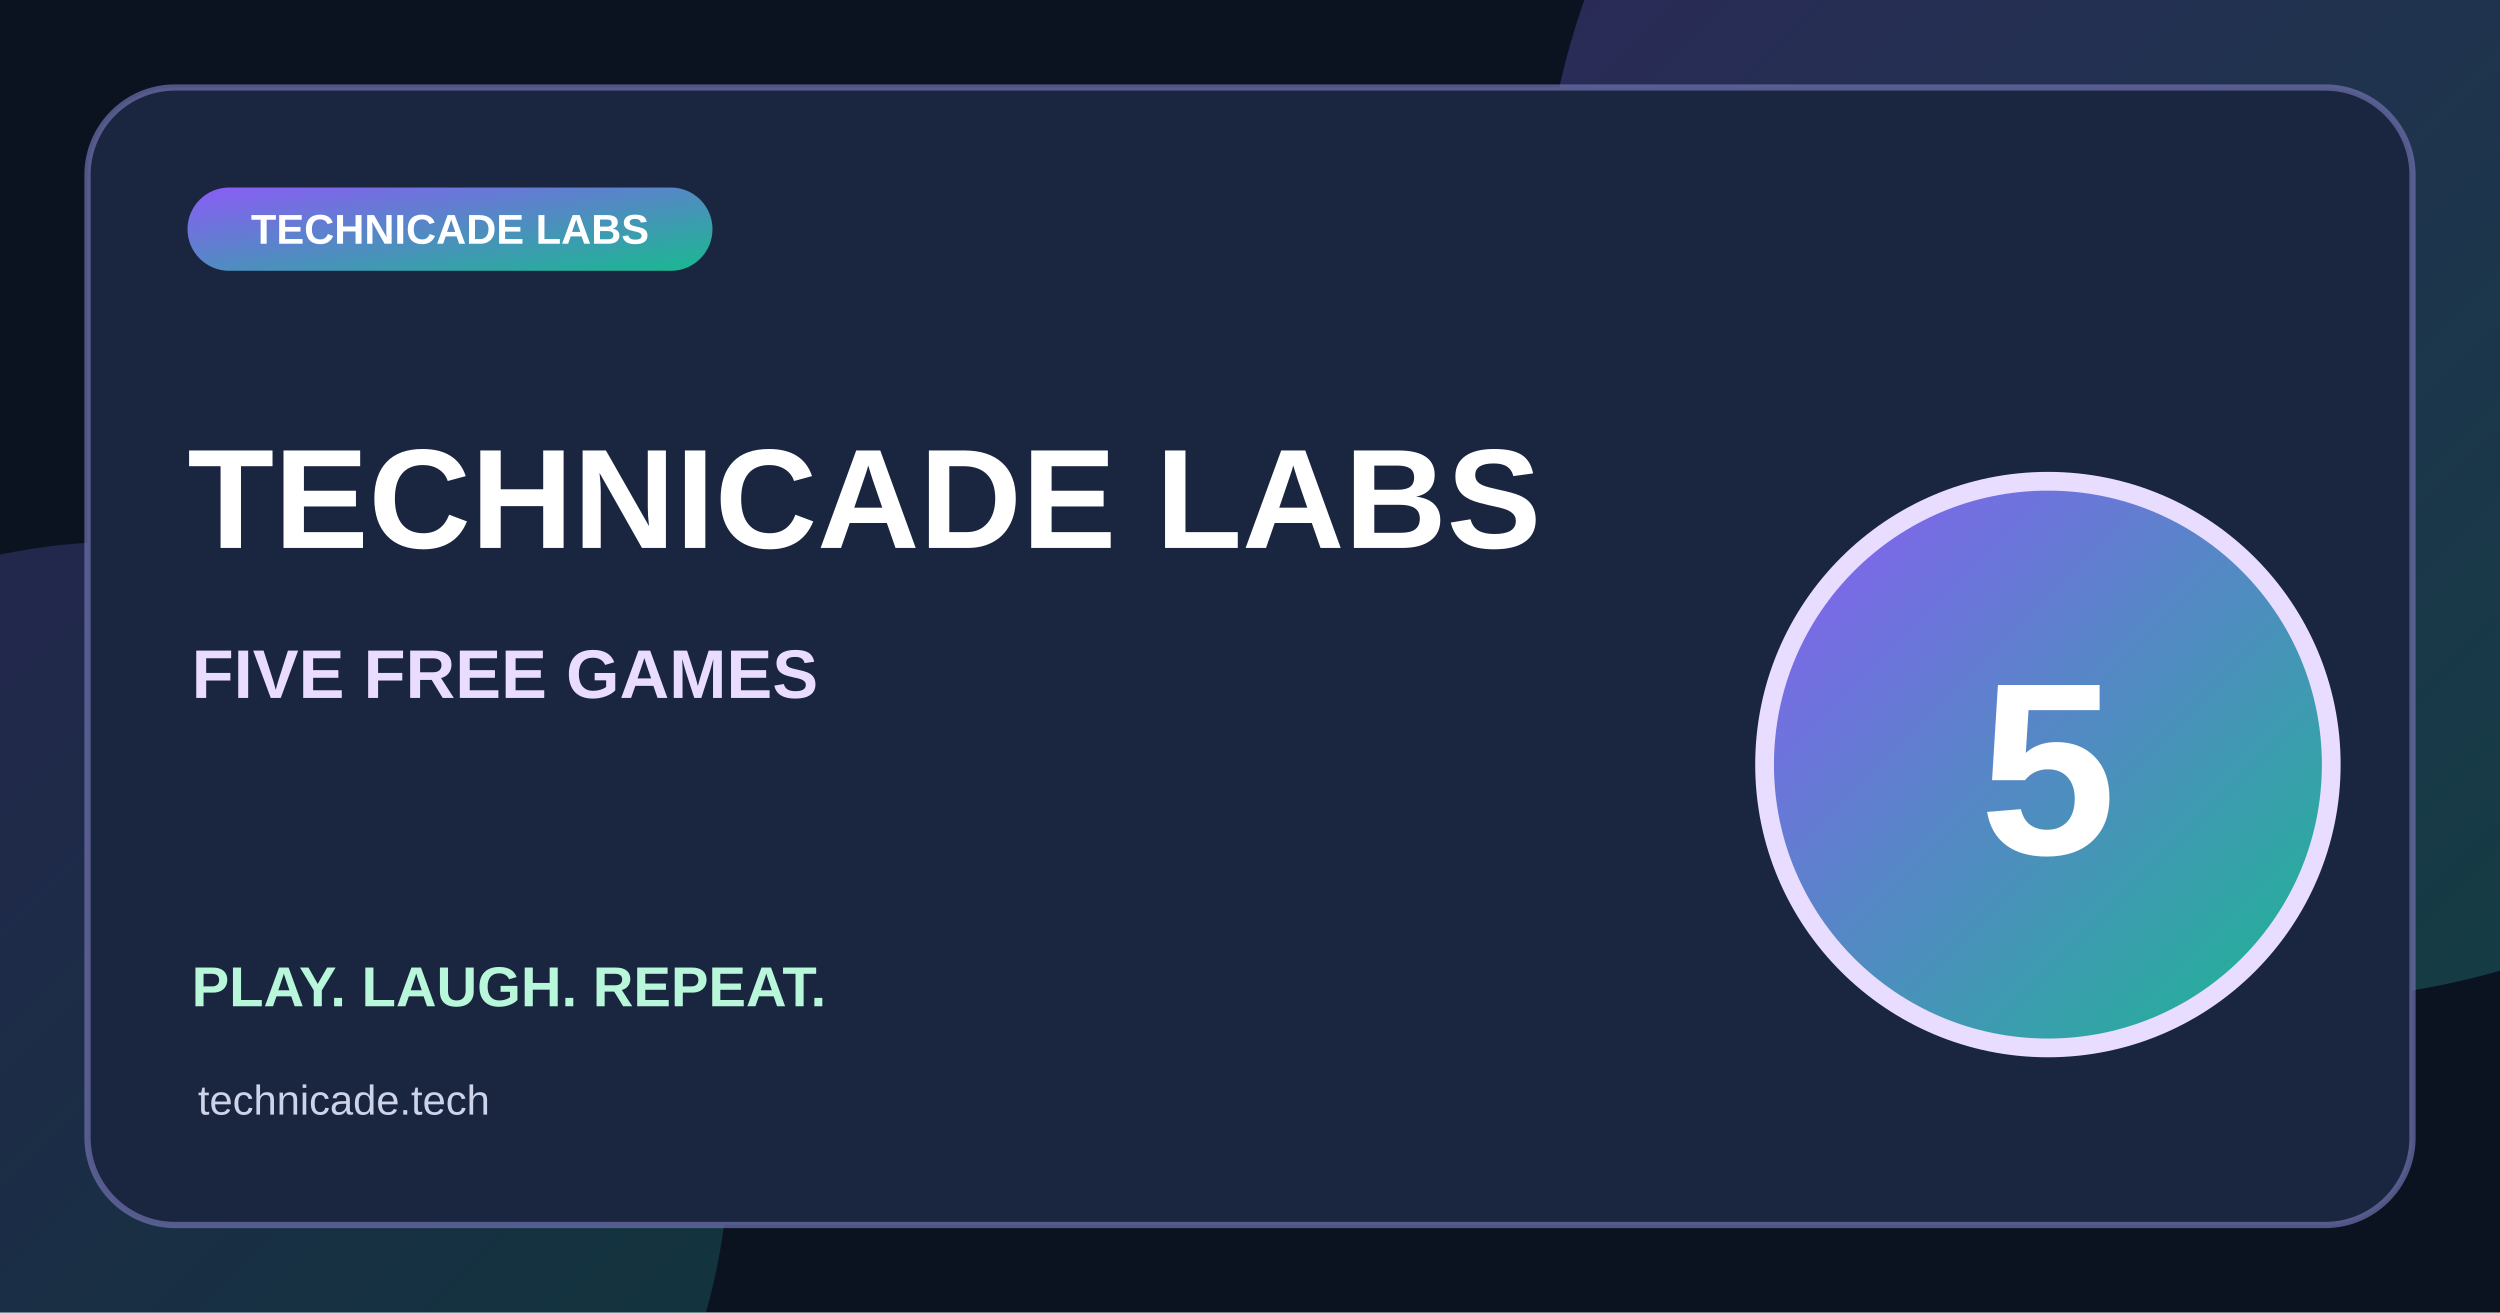
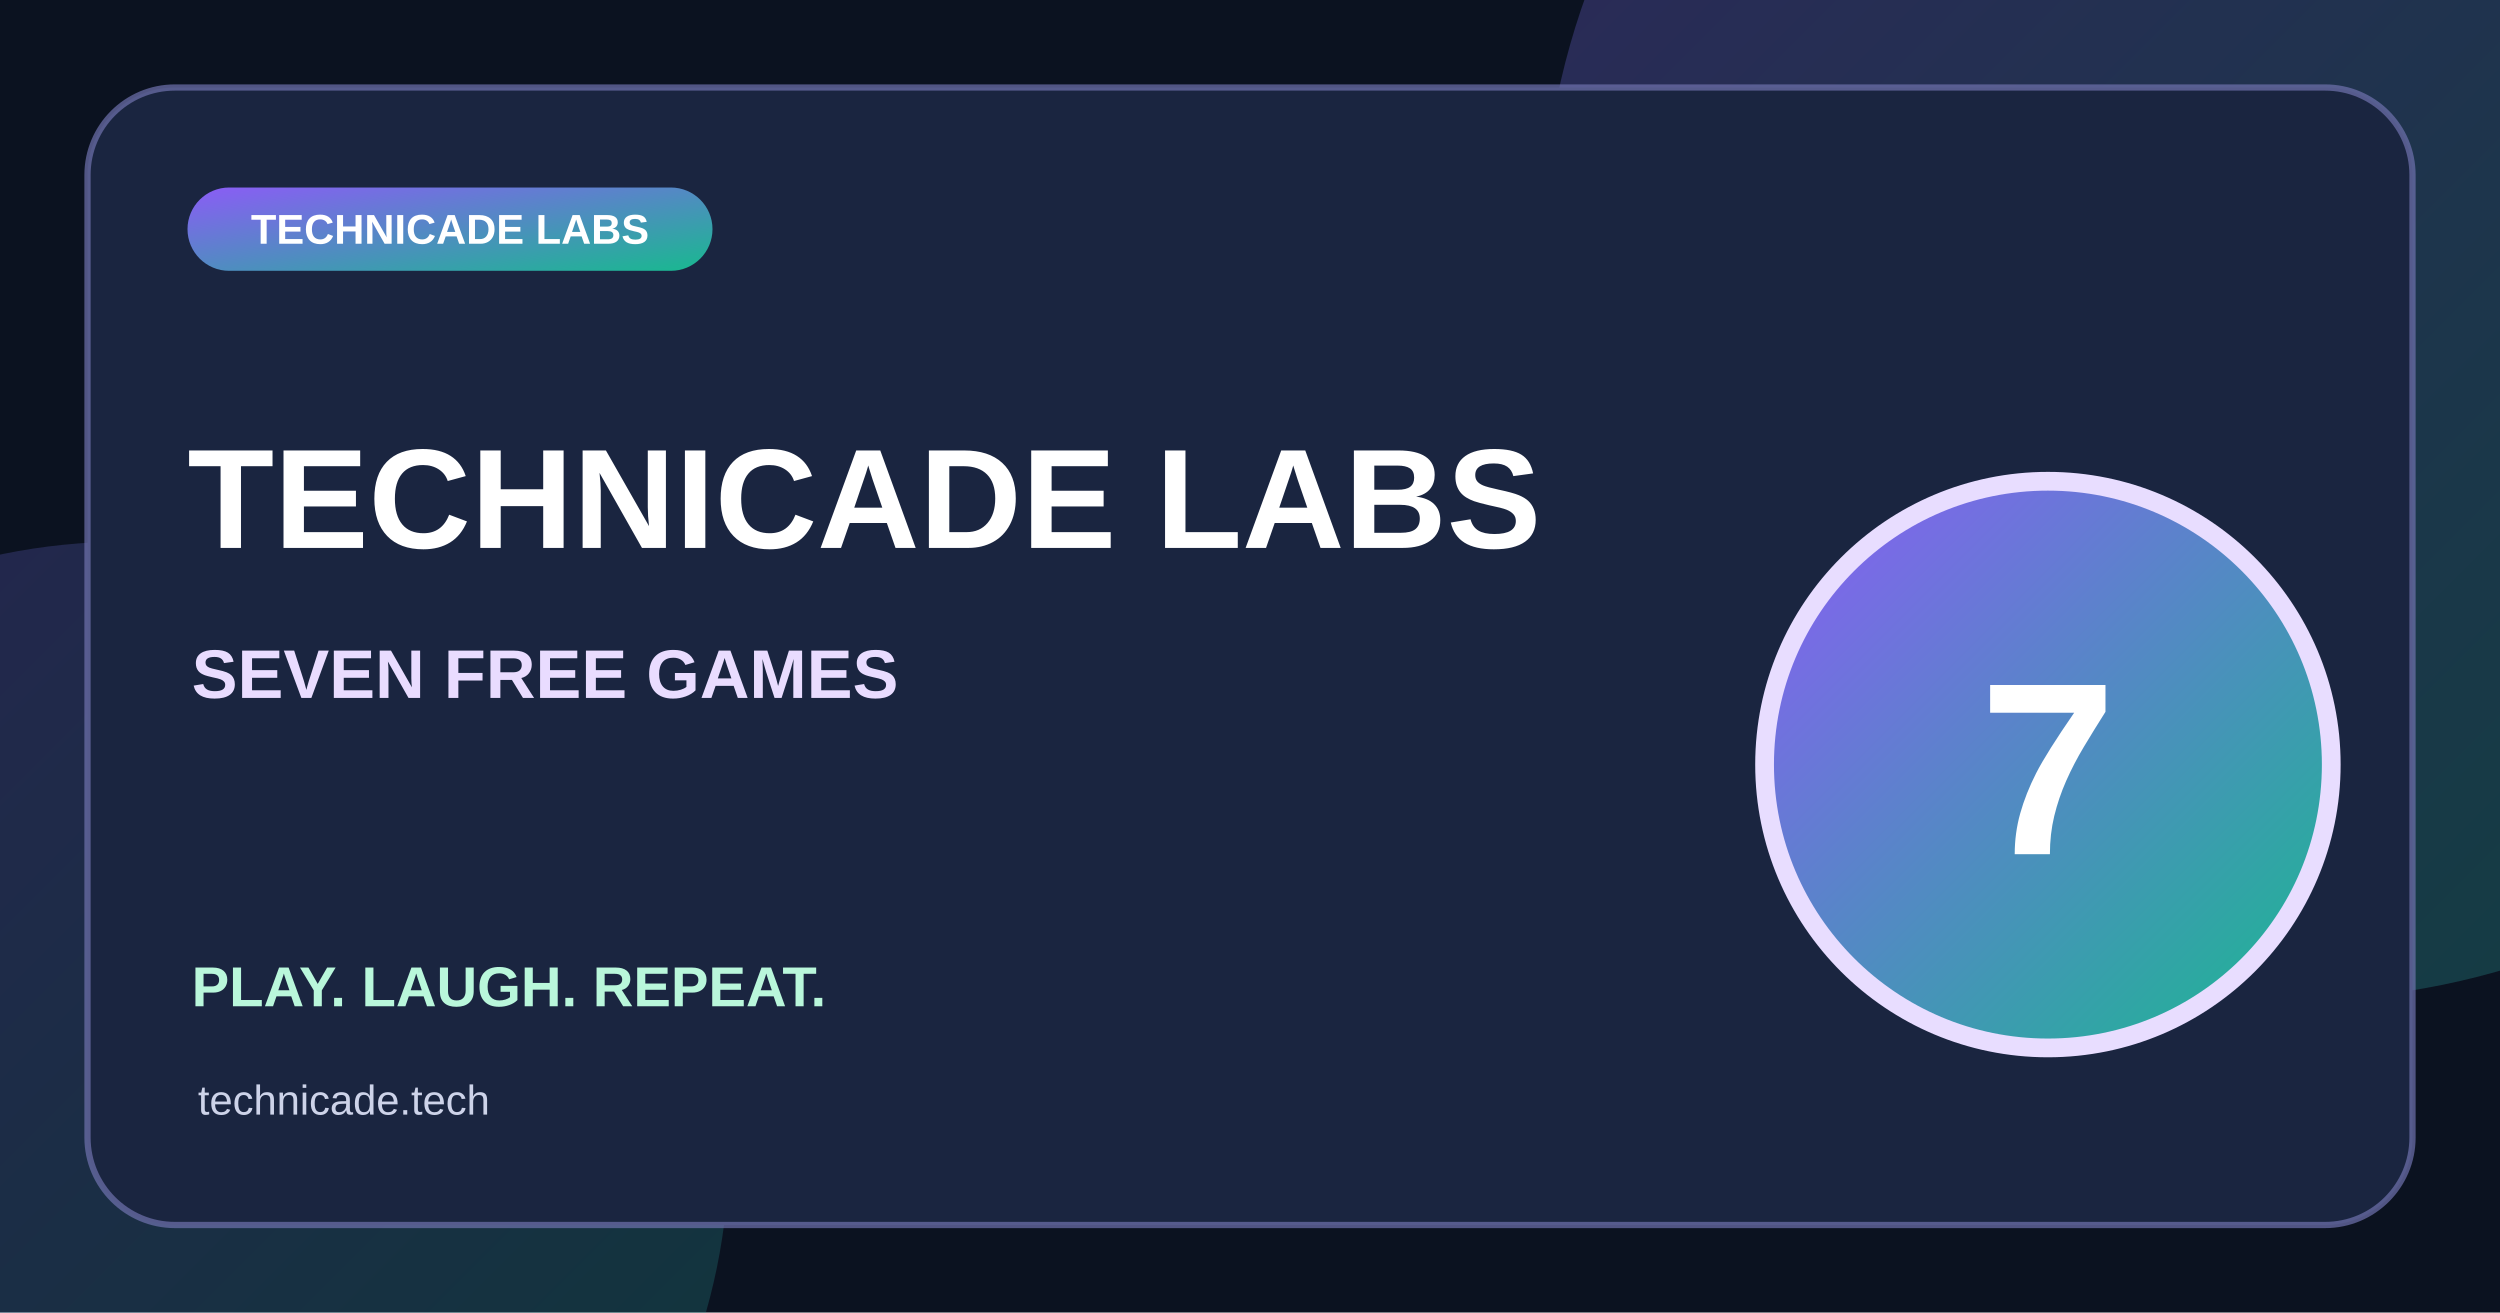
<svg xmlns="http://www.w3.org/2000/svg" width="1200" height="630" viewBox="0 0 1200 630">
  <defs>
    <linearGradient id="g" x2="1" y2="1">
      <stop stop-color="#8b5cf6" />
      <stop offset="1" stop-color="#18b98f" />
    </linearGradient>
  </defs>
  <rect width="1200" height="630" fill="#0b1220" />
  <circle cx="1100" cy="120" r="360" fill="url(#g)" opacity=".28" />
  <circle cx="60" cy="550" r="290" fill="url(#g)" opacity=".23" />
  <rect x="42" y="42" width="1116" height="546" rx="42" fill="#1a2540" stroke="#6f73ae" stroke-opacity=".7" stroke-width="3" />
  <rect x="90" y="90" width="252" height="40" rx="20" fill="url(#g)" />
  <text x="216" y="117" text-anchor="middle" fill="#fff" font-family="Arial,sans-serif" font-size="20" font-weight="bold">TECHNICADE LABS</text>
  <text x="90" y="263" fill="white" font-family="Arial,sans-serif" font-size="68" font-weight="900">TECHNICADE LABS</text>
-   <text x="92" y="335" fill="#e9dcff" font-family="Arial,sans-serif" font-size="33" font-weight="bold">FIVE FREE GAMES</text>
+   <text x="92" y="335" fill="#e9dcff" font-family="Arial,sans-serif" font-size="33" font-weight="bold">SEVEN FREE GAMES</text>
  <text x="92" y="483" fill="#b9f7db" font-family="Arial,sans-serif" font-size="27" font-weight="bold">PLAY. LAUGH. REPEAT.</text>
  <text x="95" y="535" fill="#cdd3e9" font-family="Arial,sans-serif" font-size="20">technicade.tech</text>
  <circle cx="983" cy="367" r="136" fill="url(#g)" stroke="#e8ddff" stroke-width="9" />
-   <text x="983" y="410" fill="#fff" text-anchor="middle" font-family="Arial,sans-serif" font-size="118" font-weight="900">5</text>
+   <text x="983" y="410" fill="#fff" text-anchor="middle" font-family="Arial,sans-serif" font-size="118" font-weight="900">7</text>
</svg>
